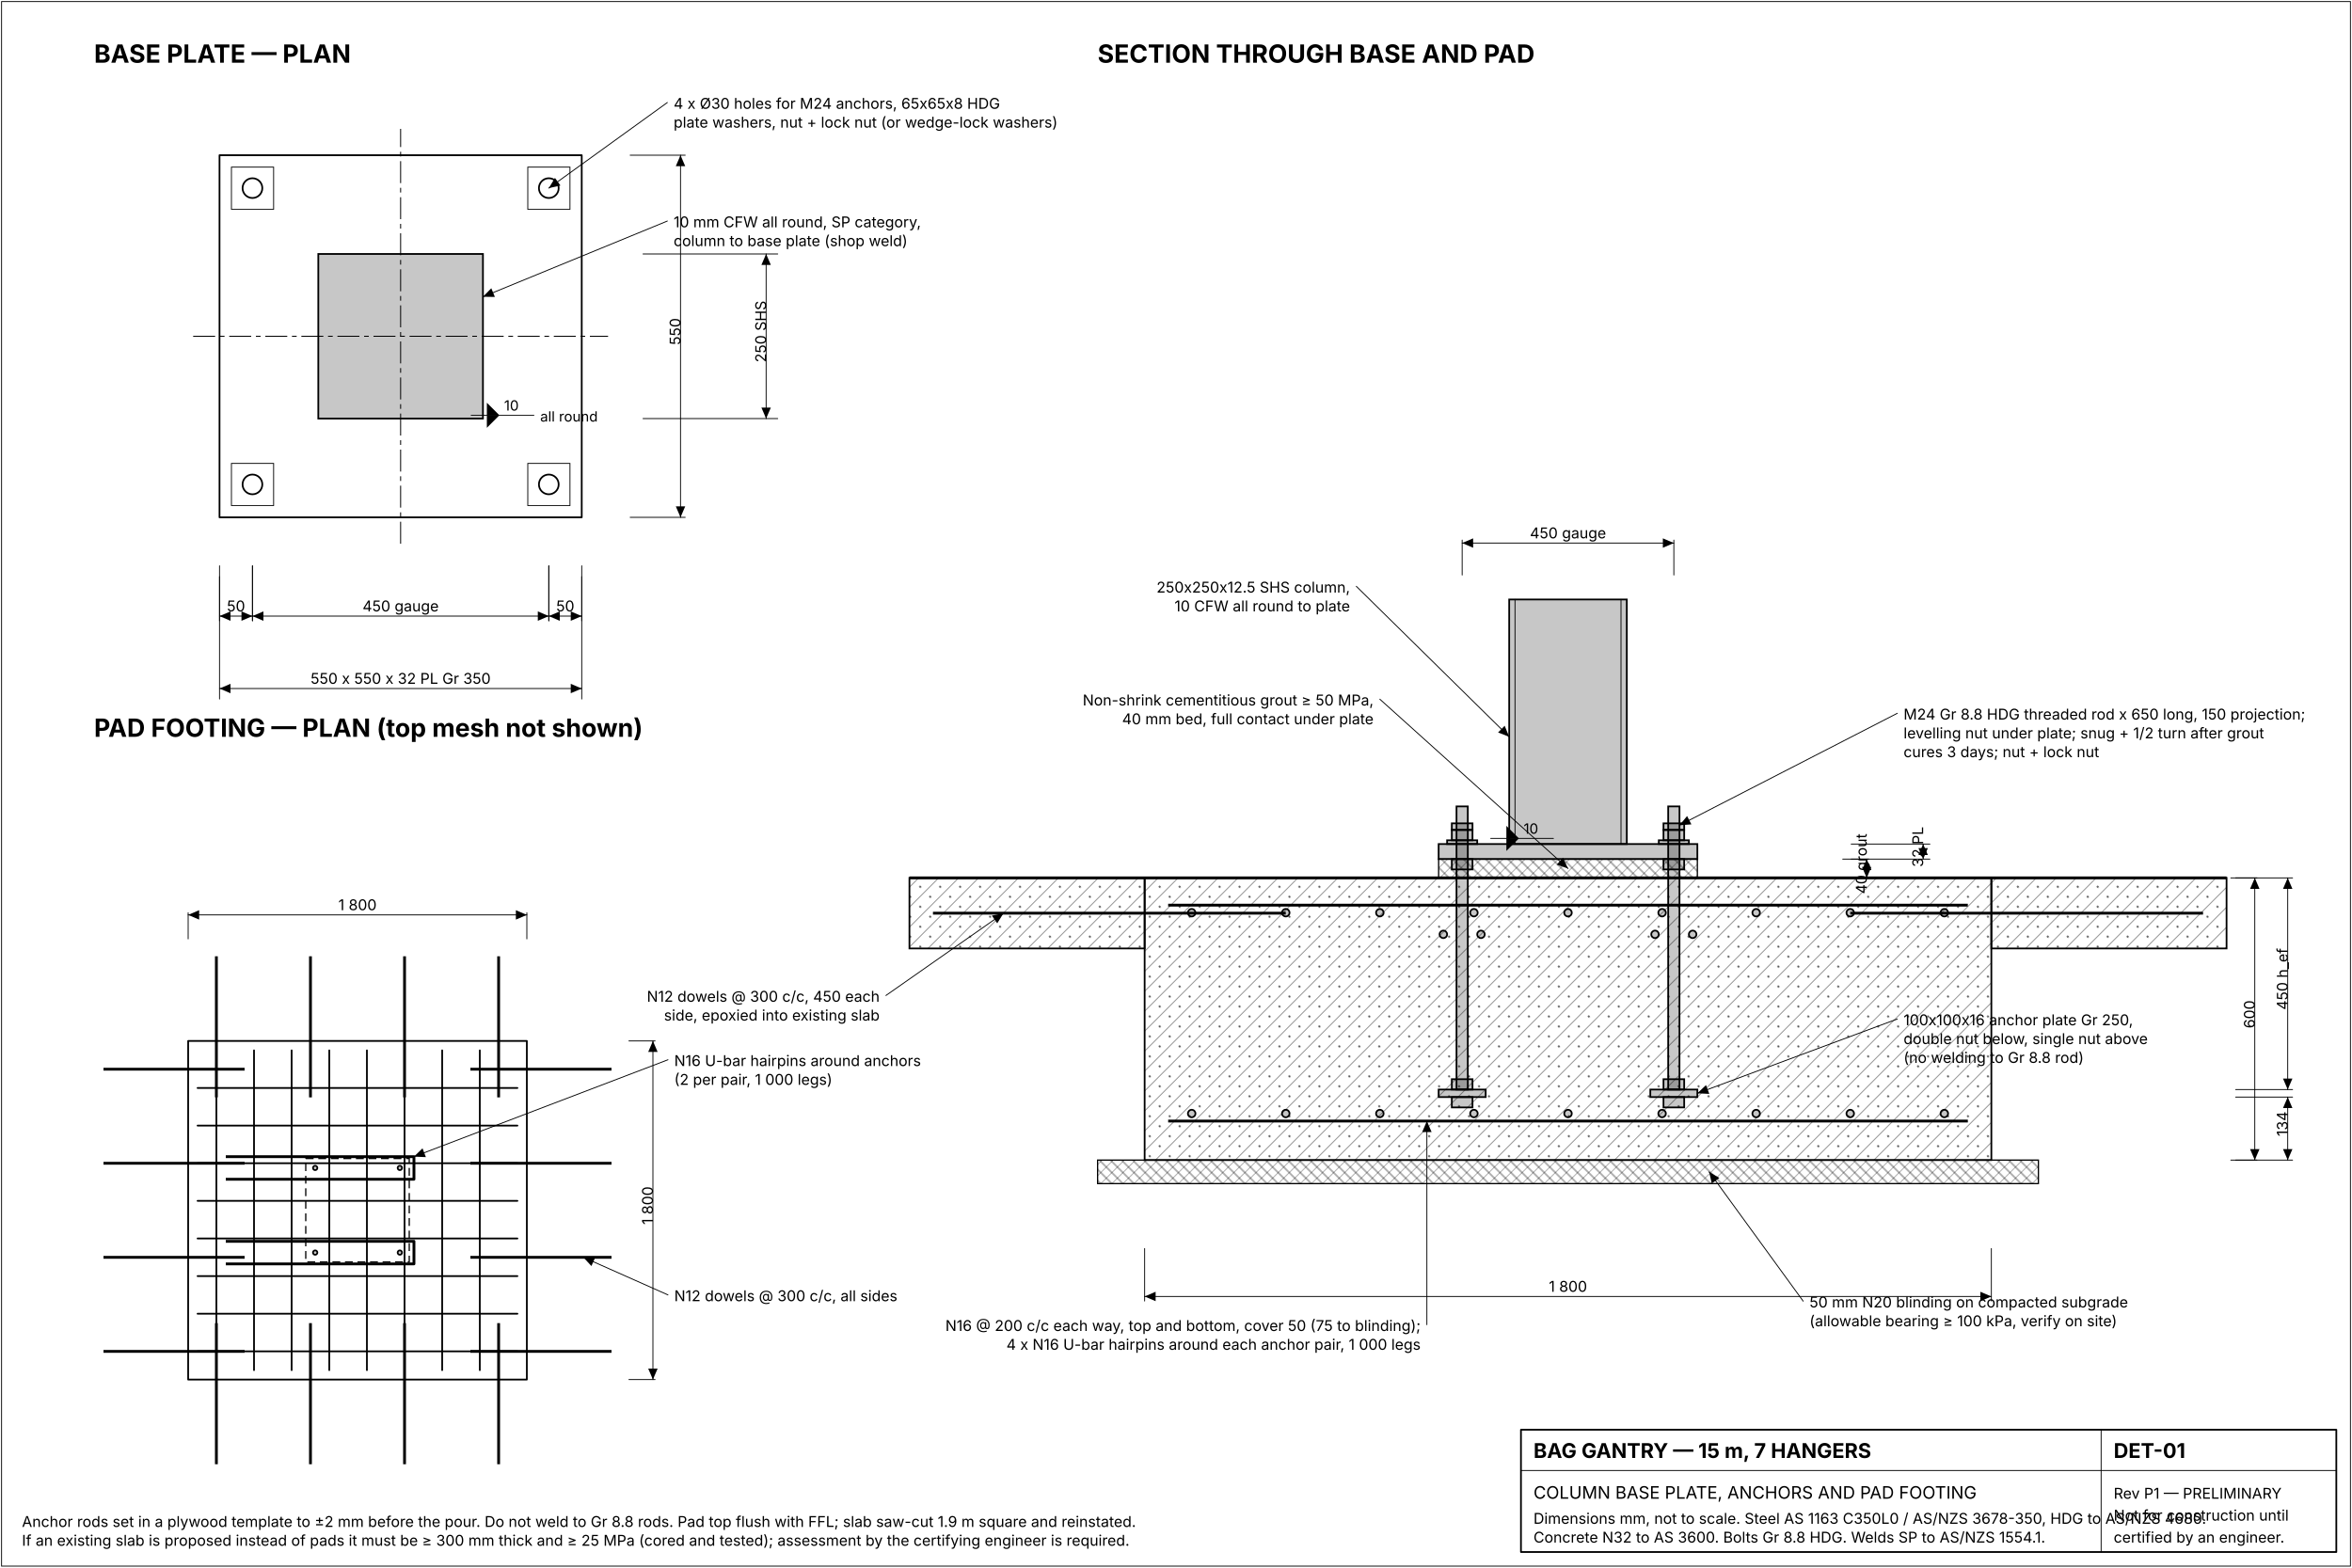
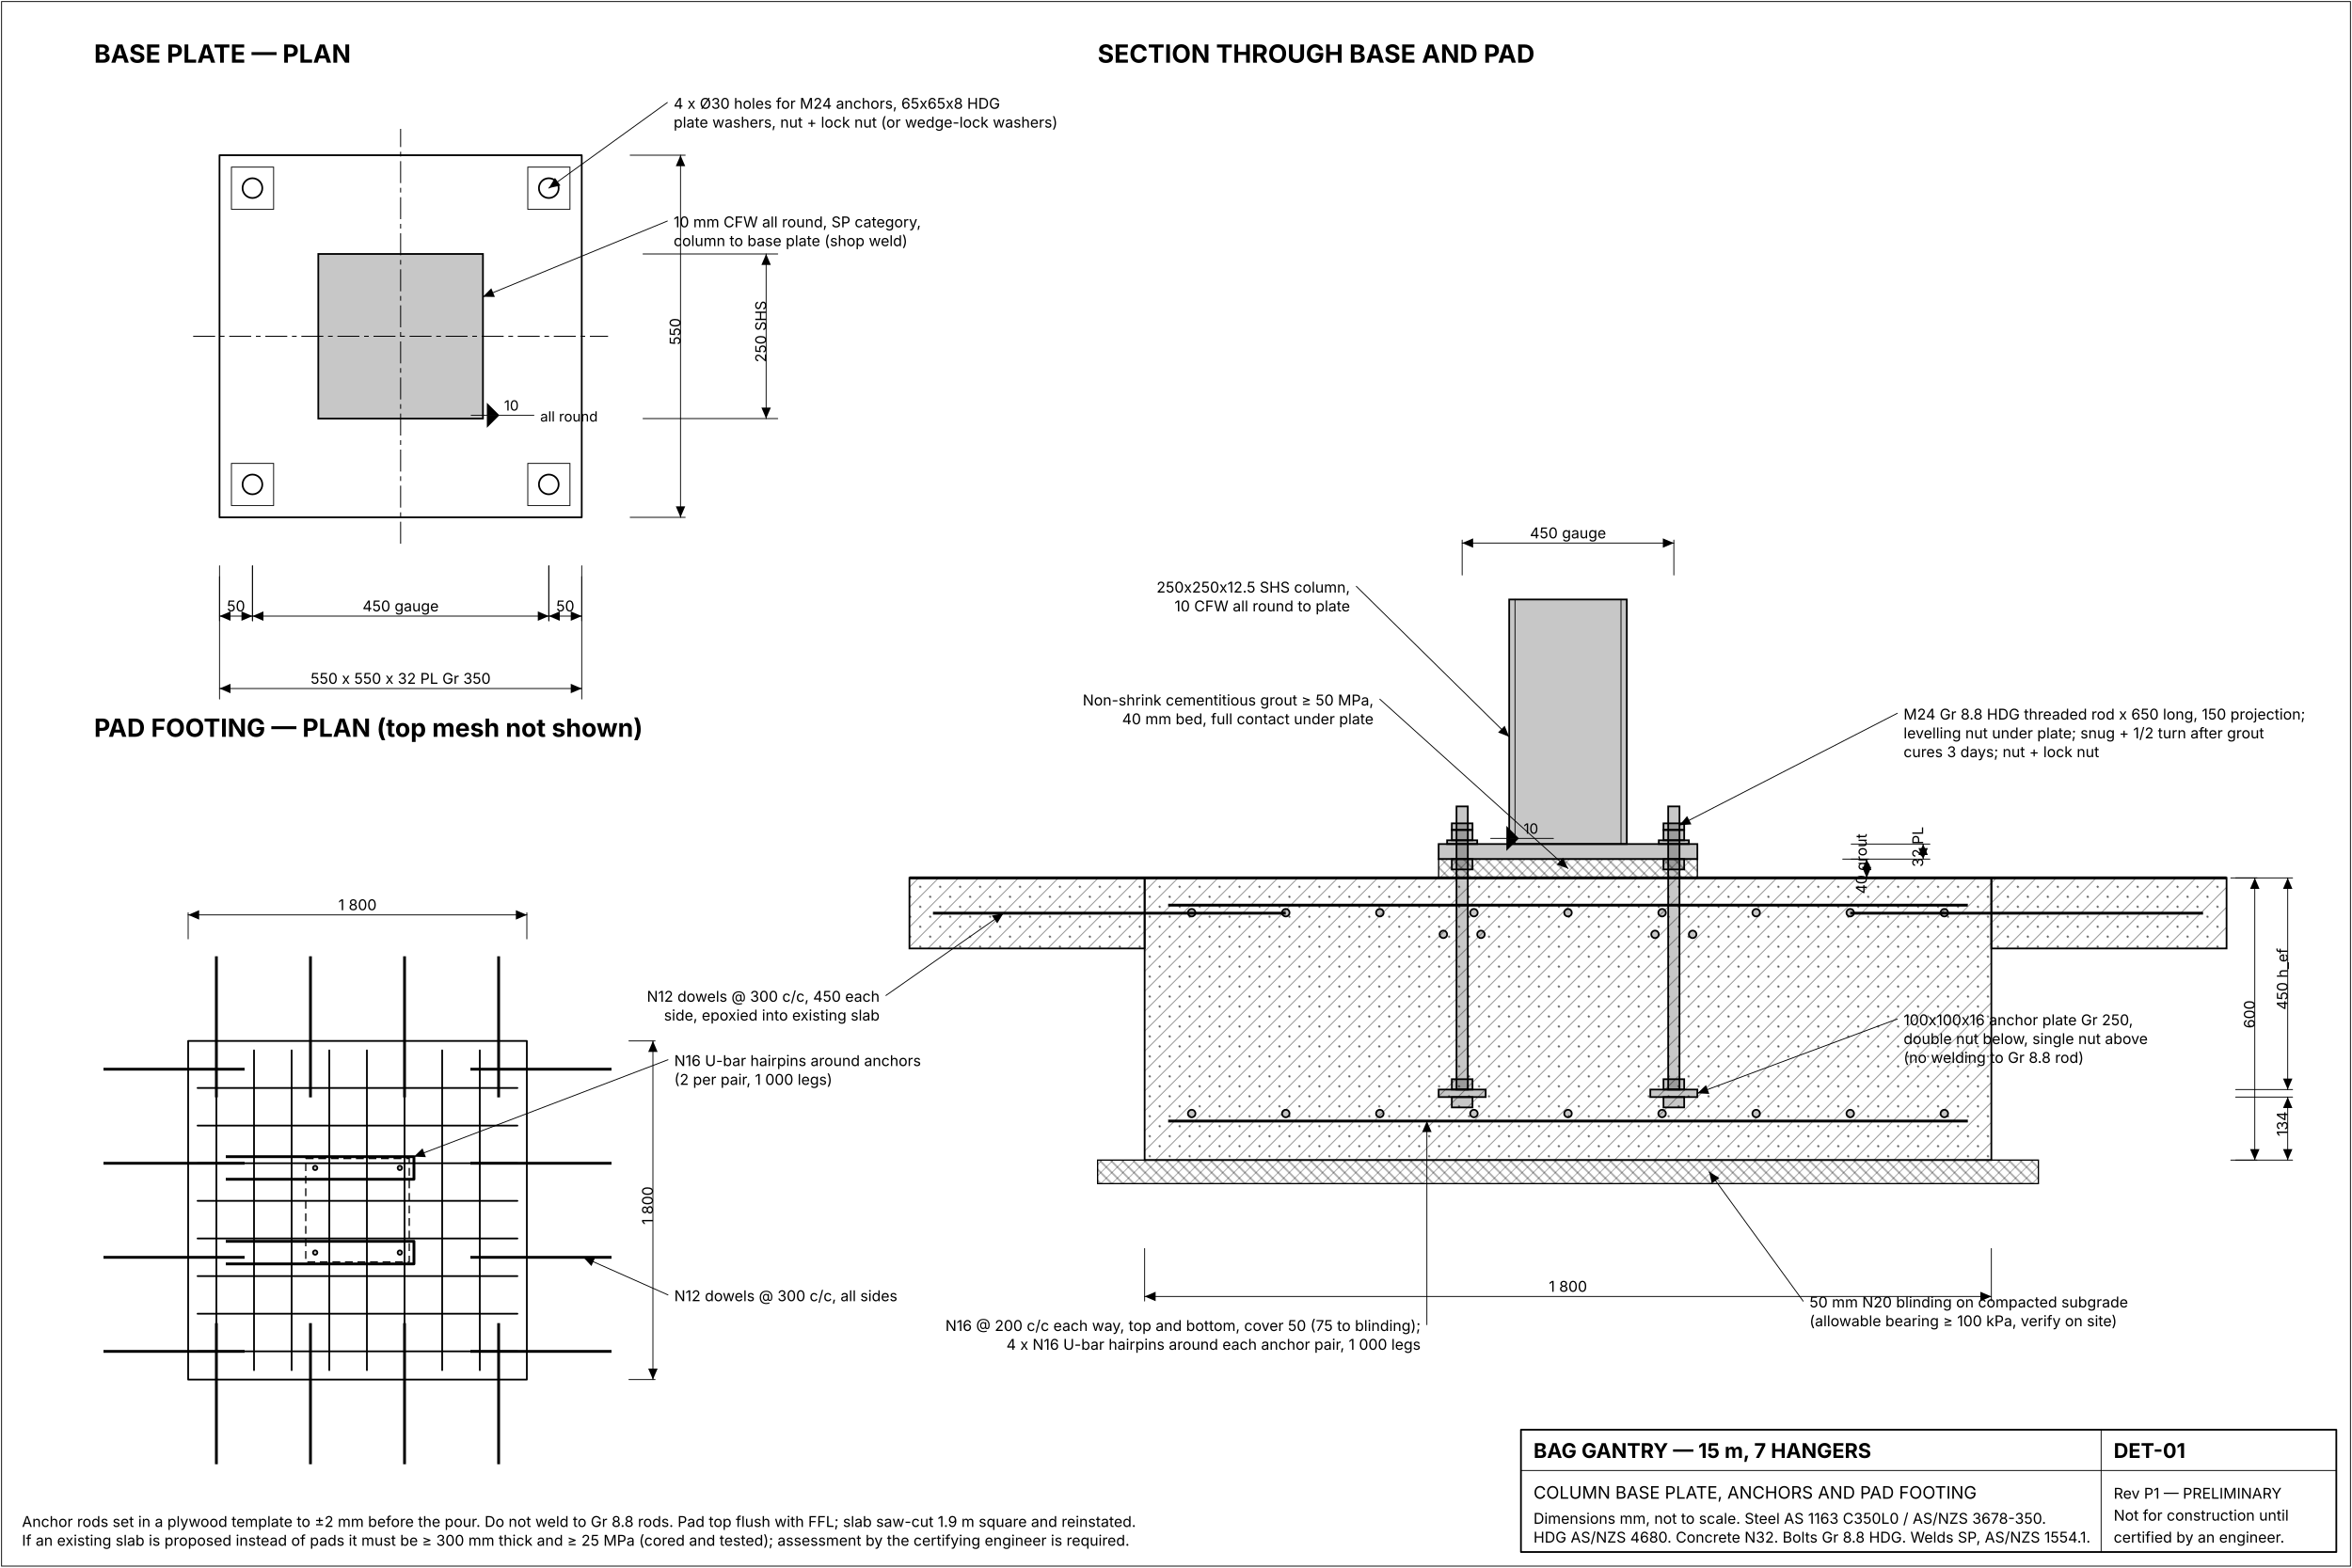
<svg xmlns="http://www.w3.org/2000/svg" viewBox="0 0 1500 1000" width="1500" height="1000">
  <style>
  .l{stroke:currentColor;fill:none;stroke-width:1.1;stroke-linecap:round;stroke-linejoin:round}
  .t{stroke:currentColor;fill:none;stroke-width:0.55;stroke-linecap:round}
  .k{stroke:currentColor;fill:none;stroke-width:1.8;stroke-linejoin:round}
  .d{stroke:currentColor;fill:none;stroke-width:0.8;stroke-dasharray:5 3}
  .c{stroke:currentColor;fill:none;stroke-width:0.6;stroke-dasharray:14 3 3 3}
  .h{stroke:currentColor;fill:none;stroke-width:0.7;stroke-dasharray:2 2}
  .st{fill:currentColor;fill-opacity:0.22;stroke:currentColor;stroke-width:1.1}
  .conc{fill:url(#conc);stroke:currentColor;stroke-width:1.1}
  .grout{fill:url(#grout);stroke:currentColor;stroke-width:0.8}
  .bag{fill:currentColor;fill-opacity:0.08;stroke:currentColor;stroke-width:0.8;stroke-dasharray:5 3}
  text{font-family:Inter,Helvetica,Arial,sans-serif;fill:currentColor}
  .n{font-size:11px}.s{font-size:9.5px}.b{font-size:13px;font-weight:700}.tt{font-size:16px;font-weight:700}
  .w{font-size:9px}
</style>
  <defs>
    <pattern id="conc" width="9" height="9" patternUnits="userSpaceOnUse" patternTransform="rotate(45)">
      <line x1="0" y1="0" x2="0" y2="9" stroke="currentColor" stroke-width="0.6" stroke-opacity="0.75" />
      <circle cx="5" cy="3" r="0.7" fill="currentColor" fill-opacity="0.6" />
    </pattern>
    <pattern id="grout" width="5" height="5" patternUnits="userSpaceOnUse" patternTransform="rotate(45)">
      <line x1="0" y1="0" x2="0" y2="5" stroke="currentColor" stroke-width="0.5" stroke-opacity="0.7" />
      <line x1="0" y1="2.5" x2="5" y2="2.5" stroke="currentColor" stroke-width="0.5" stroke-opacity="0.7" />
    </pattern>
    <marker id="ar" markerWidth="8" markerHeight="8" refX="7" refY="4" orient="auto-start-reverse" markerUnits="userSpaceOnUse">
      <path d="M0,1 L7,4 L0,7 z" fill="currentColor" />
    </marker>
  </defs>
  <text x="60" y="40" class="tt">BASE PLATE — PLAN</text>
  <rect x="140.0" y="99.0" width="231.0" height="231.0" class="l" />
  <rect x="203.0" y="162.0" width="105.0" height="105.0" class="st" />
  <circle cx="161.0" cy="309.0" r="6.3" class="l" />
  <rect x="147.6" y="295.6" width="26.9" height="26.9" class="t" />
  <circle cx="161.0" cy="120.0" r="6.3" class="l" />
  <rect x="147.6" y="106.6" width="26.9" height="26.9" class="t" />
  <circle cx="350.0" cy="309.0" r="6.3" class="l" />
  <rect x="336.6" y="295.6" width="26.9" height="26.9" class="t" />
  <circle cx="350.0" cy="120.0" r="6.3" class="l" />
  <rect x="336.6" y="106.6" width="26.9" height="26.9" class="t" />
  <line x1="123.2" y1="214.5" x2="387.8" y2="214.5" class="c" />
  <line x1="255.5" y1="346.8" x2="255.5" y2="82.2" class="c" />
  <line x1="140.0" y1="360.9" x2="140.0" y2="396.0" class="t" />
  <line x1="161.0" y1="360.9" x2="161.0" y2="396.0" class="t" />
  <line x1="140.0" y1="393.0" x2="161.0" y2="393.0" class="t" marker-start="url(#ar)" marker-end="url(#ar)" />
  <text x="150.5" y="390.0" class="s" text-anchor="middle">50</text>
  <line x1="161.0" y1="360.9" x2="161.0" y2="396.0" class="t" />
  <line x1="350.0" y1="360.9" x2="350.0" y2="396.0" class="t" />
  <line x1="161.0" y1="393.0" x2="350.0" y2="393.0" class="t" marker-start="url(#ar)" marker-end="url(#ar)" />
  <text x="255.5" y="390.0" class="s" text-anchor="middle">450 gauge</text>
  <line x1="350.0" y1="360.9" x2="350.0" y2="396.0" class="t" />
  <line x1="371.0" y1="360.9" x2="371.0" y2="396.0" class="t" />
  <line x1="350.0" y1="393.0" x2="371.0" y2="393.0" class="t" marker-start="url(#ar)" marker-end="url(#ar)" />
  <text x="360.5" y="390.0" class="s" text-anchor="middle">50</text>
  <line x1="140.0" y1="367.8" x2="140.0" y2="445.9" class="t" />
  <line x1="371.0" y1="367.8" x2="371.0" y2="445.9" class="t" />
  <line x1="140.0" y1="439.2" x2="371.0" y2="439.2" class="t" marker-start="url(#ar)" marker-end="url(#ar)" />
  <text x="255.5" y="436.2" class="s" text-anchor="middle">550 x 550 x 32 PL Gr 350</text>
  <line x1="401.9" y1="330.0" x2="437.0" y2="330.0" class="t" />
  <line x1="401.9" y1="99.0" x2="437.0" y2="99.0" class="t" />
  <line x1="434.0" y1="330.0" x2="434.0" y2="99.0" class="t" marker-start="url(#ar)" marker-end="url(#ar)" />
  <text x="434.0" y="211.5" class="s" text-anchor="middle" transform="rotate(-90 434.0 211.5)">550</text>
  <line x1="410.1" y1="267.0" x2="496.0" y2="267.0" class="t" />
  <line x1="410.1" y1="162.0" x2="496.0" y2="162.0" class="t" />
  <line x1="488.6" y1="267.0" x2="488.6" y2="162.0" class="t" marker-start="url(#ar)" marker-end="url(#ar)" />
  <text x="488.6" y="211.5" class="s" text-anchor="middle" transform="rotate(-90 488.6 211.5)">250 SHS</text>
  <line x1="425.6" y1="65.4" x2="350.0" y2="120.0" class="t" marker-end="url(#ar)" />
  <text x="429.6" y="69.4" class="s" text-anchor="start">4 x Ø30 holes for M24 anchors, 65x65x8 HDG</text>
  <text x="429.6" y="81.4" class="s" text-anchor="start">plate washers, nut + lock nut (or wedge-lock washers)</text>
  <line x1="425.6" y1="141.0" x2="308.0" y2="189.3" class="t" marker-end="url(#ar)" />
  <text x="429.6" y="145.0" class="s" text-anchor="start">10 mm CFW all round, SP category,</text>
  <text x="429.6" y="157.0" class="s" text-anchor="start">column to base plate (shop weld)</text>
  <path d="M310.5,264.9 l0,-8 l8,8 z" fill="currentColor" />
  <path d="M310.5,264.9 l0,8 l8,-8 z" fill="currentColor" />
  <line x1="300.5" y1="264.9" x2="340.5" y2="264.9" class="t" />
  <text x="321.5" y="261.9" class="w">10</text>
  <text x="344.5" y="268.9" class="w">all round</text>
  <text x="700" y="40" class="tt">SECTION THROUGH BASE AND PAD</text>
  <line x1="580.0" y1="560.0" x2="1420.0" y2="560.0" class="k" />
  <rect x="730.0" y="560.0" width="540.0" height="180.0" class="conc" />
  <rect x="700.0" y="740.0" width="600.0" height="15.0" class="grout" />
  <rect x="580.0" y="560.0" width="150.0" height="45.0" class="conc" />
  <rect x="1270.0" y="560.0" width="150.0" height="45.0" class="conc" />
  <rect x="917.5" y="548.0" width="165.0" height="12.0" class="grout" />
  <rect x="917.5" y="538.4" width="165.0" height="9.6" class="st" />
  <rect x="962.5" y="382.4" width="75.0" height="156.0" class="st" />
  <line x1="966.2" y1="538.4" x2="966.2" y2="382.4" class="t" />
  <line x1="1033.8" y1="538.4" x2="1033.8" y2="382.4" class="t" />
  <line x1="745.0" y1="715.1" x2="1255.0" y2="715.1" class="k" />
  <circle cx="760.0" cy="710.3" r="2.4" class="st" />
  <circle cx="820.0" cy="710.3" r="2.4" class="st" />
  <circle cx="880.0" cy="710.3" r="2.4" class="st" />
  <circle cx="940.0" cy="710.3" r="2.4" class="st" />
  <circle cx="1000.0" cy="710.3" r="2.4" class="st" />
  <circle cx="1060.0" cy="710.3" r="2.4" class="st" />
  <circle cx="1120.0" cy="710.3" r="2.4" class="st" />
  <circle cx="1180.0" cy="710.3" r="2.4" class="st" />
  <circle cx="1240.0" cy="710.3" r="2.4" class="st" />
  <line x1="745.0" y1="577.4" x2="1255.0" y2="577.4" class="k" />
  <circle cx="760.0" cy="582.2" r="2.4" class="st" />
  <circle cx="820.0" cy="582.2" r="2.4" class="st" />
  <circle cx="880.0" cy="582.2" r="2.4" class="st" />
  <circle cx="940.0" cy="582.2" r="2.4" class="st" />
  <circle cx="1000.0" cy="582.2" r="2.4" class="st" />
  <circle cx="1060.0" cy="582.2" r="2.4" class="st" />
  <circle cx="1120.0" cy="582.2" r="2.4" class="st" />
  <circle cx="1180.0" cy="582.2" r="2.4" class="st" />
  <circle cx="1240.0" cy="582.2" r="2.4" class="st" />
  <rect x="928.9" y="514.4" width="7.2" height="180.6" class="st" />
  <rect x="917.5" y="695.0" width="30.0" height="4.8" class="st" />
  <rect x="925.9" y="699.8" width="13.2" height="6.6" class="st" />
  <rect x="925.9" y="688.4" width="13.2" height="6.6" class="st" />
  <rect x="922.9" y="536.0" width="19.2" height="2.4" class="st" />
  <rect x="925.9" y="529.4" width="13.2" height="6.6" class="st" />
  <rect x="925.9" y="525.2" width="13.2" height="4.2" class="st" />
  <rect x="925.9" y="548.0" width="13.2" height="6.6" class="st" />
  <circle cx="920.5" cy="596.0" r="2.4" class="st" />
  <circle cx="944.5" cy="596.0" r="2.4" class="st" />
  <rect x="1063.9" y="514.4" width="7.2" height="180.6" class="st" />
  <rect x="1052.5" y="695.0" width="30.0" height="4.8" class="st" />
  <rect x="1060.9" y="699.8" width="13.2" height="6.6" class="st" />
  <rect x="1060.9" y="688.4" width="13.2" height="6.6" class="st" />
  <rect x="1057.9" y="536.0" width="19.2" height="2.4" class="st" />
  <rect x="1060.9" y="529.4" width="13.2" height="6.6" class="st" />
  <rect x="1060.9" y="525.2" width="13.2" height="4.2" class="st" />
  <rect x="1060.9" y="548.0" width="13.2" height="6.6" class="st" />
  <circle cx="1055.5" cy="596.0" r="2.4" class="st" />
  <circle cx="1079.5" cy="596.0" r="2.4" class="st" />
  <line x1="820.0" y1="582.5" x2="595.0" y2="582.5" class="k" />
  <line x1="1180.0" y1="582.5" x2="1405.0" y2="582.5" class="k" />
  <line x1="1422.7" y1="740.0" x2="1439.4" y2="740.0" class="t" />
  <line x1="1422.7" y1="560.0" x2="1439.4" y2="560.0" class="t" />
  <line x1="1438.0" y1="740.0" x2="1438.0" y2="560.0" class="t" marker-start="url(#ar)" marker-end="url(#ar)" />
  <text x="1438.0" y="647.0" class="s" text-anchor="middle" transform="rotate(-90 1438.0 647.0)">600</text>
  <line x1="1425.8" y1="695.0" x2="1462.1" y2="695.0" class="t" />
  <line x1="1425.8" y1="560.0" x2="1462.1" y2="560.0" class="t" />
  <line x1="1459.0" y1="695.0" x2="1459.0" y2="560.0" class="t" marker-start="url(#ar)" marker-end="url(#ar)" />
  <text x="1459.0" y="624.5" class="s" text-anchor="middle" transform="rotate(-90 1459.0 624.5)">450 h_ef</text>
  <line x1="1425.8" y1="740.0" x2="1462.1" y2="740.0" class="t" />
  <line x1="1425.8" y1="699.8" x2="1462.1" y2="699.8" class="t" />
  <line x1="1459.0" y1="740.0" x2="1459.0" y2="699.8" class="t" marker-start="url(#ar)" marker-end="url(#ar)" />
  <text x="1459.0" y="716.9" class="s" text-anchor="middle" transform="rotate(-90 1459.0 716.9)">134</text>
  <line x1="1175.2" y1="560.0" x2="1191.9" y2="560.0" class="t" />
  <line x1="1175.2" y1="548.0" x2="1191.9" y2="548.0" class="t" />
  <line x1="1190.5" y1="560.0" x2="1190.5" y2="548.0" class="t" marker-start="url(#ar)" marker-end="url(#ar)" />
  <text x="1190.5" y="551.0" class="s" text-anchor="middle" transform="rotate(-90 1190.5 551.0)">40 grout</text>
  <line x1="1180.6" y1="548.0" x2="1230.8" y2="548.0" class="t" />
  <line x1="1180.6" y1="538.4" x2="1230.8" y2="538.4" class="t" />
  <line x1="1226.5" y1="548.0" x2="1226.5" y2="538.4" class="t" marker-start="url(#ar)" marker-end="url(#ar)" />
  <text x="1226.5" y="540.2" class="s" text-anchor="middle" transform="rotate(-90 1226.5 540.2)">32 PL</text>
  <line x1="730.0" y1="796.4" x2="730.0" y2="829.9" class="t" />
  <line x1="1270.0" y1="796.4" x2="1270.0" y2="829.9" class="t" />
  <line x1="730.0" y1="827.0" x2="1270.0" y2="827.0" class="t" marker-start="url(#ar)" marker-end="url(#ar)" />
  <text x="1000.0" y="824.0" class="s" text-anchor="middle">1 800</text>
  <line x1="932.5" y1="366.8" x2="932.5" y2="344.5" class="t" />
  <line x1="1067.5" y1="366.8" x2="1067.5" y2="344.5" class="t" />
  <line x1="932.5" y1="346.4" x2="1067.5" y2="346.4" class="t" marker-start="url(#ar)" marker-end="url(#ar)" />
  <text x="1000.0" y="343.4" class="s" text-anchor="middle">450 gauge</text>
  <line x1="1210.0" y1="455.0" x2="1071.1" y2="526.4" class="t" marker-end="url(#ar)" />
  <text x="1214.0" y="459.0" class="s" text-anchor="start">M24 Gr 8.8 HDG threaded rod x 650 long, 150 projection;</text>
  <text x="1214.0" y="471.0" class="s" text-anchor="start">levelling nut under plate; snug + 1/2 turn after grout</text>
  <text x="1214.0" y="483.0" class="s" text-anchor="start">cures 3 days; nut + lock nut</text>
  <line x1="1210.0" y1="650.0" x2="1082.5" y2="697.4" class="t" marker-end="url(#ar)" />
  <text x="1214.0" y="654.0" class="s" text-anchor="start">100x100x16 anchor plate Gr 250,</text>
  <text x="1214.0" y="666.0" class="s" text-anchor="start">double nut below, single nut above</text>
  <text x="1214.0" y="678.0" class="s" text-anchor="start">(no welding to Gr 8.8 rod)</text>
  <line x1="565.0" y1="635.0" x2="640.0" y2="582.5" class="t" marker-end="url(#ar)" />
  <text x="561.0" y="639.0" class="s" text-anchor="end">N12 dowels @ 300 c/c, 450 each</text>
  <text x="561.0" y="651.0" class="s" text-anchor="end">side, epoxied into existing slab</text>
  <line x1="880.0" y1="446.0" x2="1000.0" y2="554.0" class="t" marker-end="url(#ar)" />
  <text x="876.0" y="450.0" class="s" text-anchor="end">Non-shrink cementitious grout ≥ 50 MPa,</text>
  <text x="876.0" y="462.0" class="s" text-anchor="end">40 mm bed, full contact under plate</text>
  <line x1="865.0" y1="374.0" x2="962.5" y2="470.0" class="t" marker-end="url(#ar)" />
  <text x="861.0" y="378.0" class="s" text-anchor="end">250x250x12.5 SHS column,</text>
  <text x="861.0" y="390.0" class="s" text-anchor="end">10 CFW all round to plate</text>
  <line x1="910.0" y1="845.0" x2="910.0" y2="715.1" class="t" marker-end="url(#ar)" />
  <text x="906.0" y="849.0" class="s" text-anchor="end">N16 @ 200 c/c each way, top and bottom, cover 50 (75 to blinding);</text>
  <text x="906.0" y="861.0" class="s" text-anchor="end">4 x N16 U-bar hairpins around each anchor pair, 1 000 legs</text>
  <line x1="1150.0" y1="830.0" x2="1090.0" y2="747.5" class="t" marker-end="url(#ar)" />
  <text x="1154.0" y="834.0" class="s" text-anchor="start">50 mm N20 blinding on compacted subgrade</text>
  <text x="1154.0" y="846.0" class="s" text-anchor="start">(allowable bearing ≥ 100 kPa, verify on site)</text>
  <path d="M960.7,534.8 l0,-8 l8,8 z" fill="currentColor" />
  <path d="M960.7,534.8 l0,8 l8,-8 z" fill="currentColor" />
  <line x1="950.7" y1="534.8" x2="990.7" y2="534.8" class="t" />
  <text x="971.7" y="531.8" class="w">10</text>
  <text x="60" y="470" class="tt">PAD FOOTING — PLAN (top mesh not shown)</text>
  <rect x="120.0" y="664.0" width="216.0" height="216.0" class="l" />
  <line x1="126.0" y1="862.0" x2="330.0" y2="862.0" class="l" />
  <line x1="138.0" y1="874.0" x2="138.0" y2="670.0" class="l" />
  <line x1="126.0" y1="838.0" x2="330.0" y2="838.0" class="l" />
  <line x1="162.0" y1="874.0" x2="162.0" y2="670.0" class="l" />
  <line x1="126.0" y1="814.0" x2="330.0" y2="814.0" class="l" />
  <line x1="186.0" y1="874.0" x2="186.0" y2="670.0" class="l" />
  <line x1="126.0" y1="790.0" x2="330.0" y2="790.0" class="l" />
  <line x1="210.0" y1="874.0" x2="210.0" y2="670.0" class="l" />
  <line x1="126.0" y1="766.0" x2="330.0" y2="766.0" class="l" />
  <line x1="234.0" y1="874.0" x2="234.0" y2="670.0" class="l" />
  <line x1="126.0" y1="742.0" x2="330.0" y2="742.0" class="l" />
  <line x1="258.0" y1="874.0" x2="258.0" y2="670.0" class="l" />
  <line x1="126.0" y1="718.0" x2="330.0" y2="718.0" class="l" />
  <line x1="282.0" y1="874.0" x2="282.0" y2="670.0" class="l" />
  <line x1="126.0" y1="694.0" x2="330.0" y2="694.0" class="l" />
  <line x1="306.0" y1="874.0" x2="306.0" y2="670.0" class="l" />
  <rect x="195.0" y="739.0" width="66.0" height="66.0" class="d" />
  <circle cx="201.0" cy="799.0" r="1.4" class="st" />
  <circle cx="201.0" cy="745.0" r="1.4" class="st" />
  <circle cx="255.0" cy="799.0" r="1.4" class="st" />
  <circle cx="255.0" cy="745.0" r="1.4" class="st" />
  <polyline points="144.0,806.2 264.0,806.2 264.0,791.8 144.0,791.8" class="k" />
  <polyline points="144.0,752.2 264.0,752.2 264.0,737.8 144.0,737.8" class="k" />
  <line x1="66.0" y1="862.0" x2="156.0" y2="862.0" class="k" />
  <line x1="300.0" y1="862.0" x2="390.0" y2="862.0" class="k" />
  <line x1="138.0" y1="934.0" x2="138.0" y2="844.0" class="k" />
  <line x1="138.0" y1="700.0" x2="138.0" y2="610.0" class="k" />
  <line x1="66.0" y1="802.0" x2="156.0" y2="802.0" class="k" />
  <line x1="300.0" y1="802.0" x2="390.0" y2="802.0" class="k" />
  <line x1="198.0" y1="934.0" x2="198.0" y2="844.0" class="k" />
  <line x1="198.0" y1="700.0" x2="198.0" y2="610.0" class="k" />
  <line x1="66.0" y1="742.0" x2="156.0" y2="742.0" class="k" />
  <line x1="300.0" y1="742.0" x2="390.0" y2="742.0" class="k" />
  <line x1="258.0" y1="934.0" x2="258.0" y2="844.0" class="k" />
  <line x1="258.0" y1="700.0" x2="258.0" y2="610.0" class="k" />
  <line x1="66.0" y1="682.0" x2="156.0" y2="682.0" class="k" />
  <line x1="300.0" y1="682.0" x2="390.0" y2="682.0" class="k" />
  <line x1="318.0" y1="934.0" x2="318.0" y2="844.0" class="k" />
  <line x1="318.0" y1="700.0" x2="318.0" y2="610.0" class="k" />
  <line x1="120.0" y1="598.9" x2="120.0" y2="582.2" class="t" />
  <line x1="336.0" y1="598.9" x2="336.0" y2="582.2" class="t" />
  <line x1="120.0" y1="583.6" x2="336.0" y2="583.6" class="t" marker-start="url(#ar)" marker-end="url(#ar)" />
  <text x="228.0" y="580.6" class="s" text-anchor="middle">1 800</text>
  <line x1="401.1" y1="880.0" x2="417.8" y2="880.0" class="t" />
  <line x1="401.1" y1="664.0" x2="417.8" y2="664.0" class="t" />
  <line x1="416.4" y1="880.0" x2="416.4" y2="664.0" class="t" marker-start="url(#ar)" marker-end="url(#ar)" />
  <text x="416.4" y="769.0" class="s" text-anchor="middle" transform="rotate(-90 416.4 769.0)">1 800</text>
  <line x1="426.0" y1="676.0" x2="264.0" y2="737.8" class="t" marker-end="url(#ar)" />
  <text x="430.0" y="680.0" class="s" text-anchor="start">N16 U-bar hairpins around anchors</text>
  <text x="430.0" y="692.0" class="s" text-anchor="start">(2 per pair, 1 000 legs)</text>
  <line x1="426.0" y1="826.0" x2="372.0" y2="802.0" class="t" marker-end="url(#ar)" />
  <text x="430.0" y="830.0" class="s" text-anchor="start">N12 dowels @ 300 c/c, all sides</text>
  <rect x="1" y="1" width="1498" height="998" class="t" />
  <rect x="970" y="912" width="520" height="78" class="l" />
  <line x1="970" y1="938" x2="1490" y2="938" class="t" />
  <line x1="1340" y1="912" x2="1340" y2="990" class="t" />
  <text x="978" y="930" class="b">BAG GANTRY — 15 m, 7 HANGERS</text>
  <text x="978" y="956" class="n">COLUMN BASE PLATE, ANCHORS AND PAD FOOTING</text>
-   <text x="978" y="972" class="s">Dimensions mm, not to scale. Steel AS 1163 C350L0 / AS/NZS 3678-350, HDG to AS/NZS 4680.</text>
-   <text x="978" y="984" class="s">Concrete N32 to AS 3600. Bolts Gr 8.8 HDG. Welds SP to AS/NZS 1554.1.</text>
+   <text x="978" y="972" class="s">Dimensions mm, not to scale. Steel AS 1163 C350L0 / AS/NZS 3678-350.</text>
+   <text x="978" y="984" class="s">HDG AS/NZS 4680. Concrete N32. Bolts Gr 8.8 HDG. Welds SP, AS/NZS 1554.1.</text>
  <text x="1348" y="930" class="b">DET-01</text>
  <text x="1348" y="956" class="s">Rev P1 — PRELIMINARY</text>
  <text x="1348" y="970" class="s">Not for construction until</text>
  <text x="1348" y="984" class="s">certified by an engineer.</text>
  <text x="14" y="974" class="s">Anchor rods set in a plywood template to ±2 mm before the pour. Do not weld to Gr 8.8 rods. Pad top flush with FFL; slab saw-cut 1.9 m square and reinstated.</text>
  <text x="14" y="986" class="s">If an existing slab is proposed instead of pads it must be ≥ 300 mm thick and ≥ 25 MPa (cored and tested); assessment by the certifying engineer is required.</text>
</svg>
